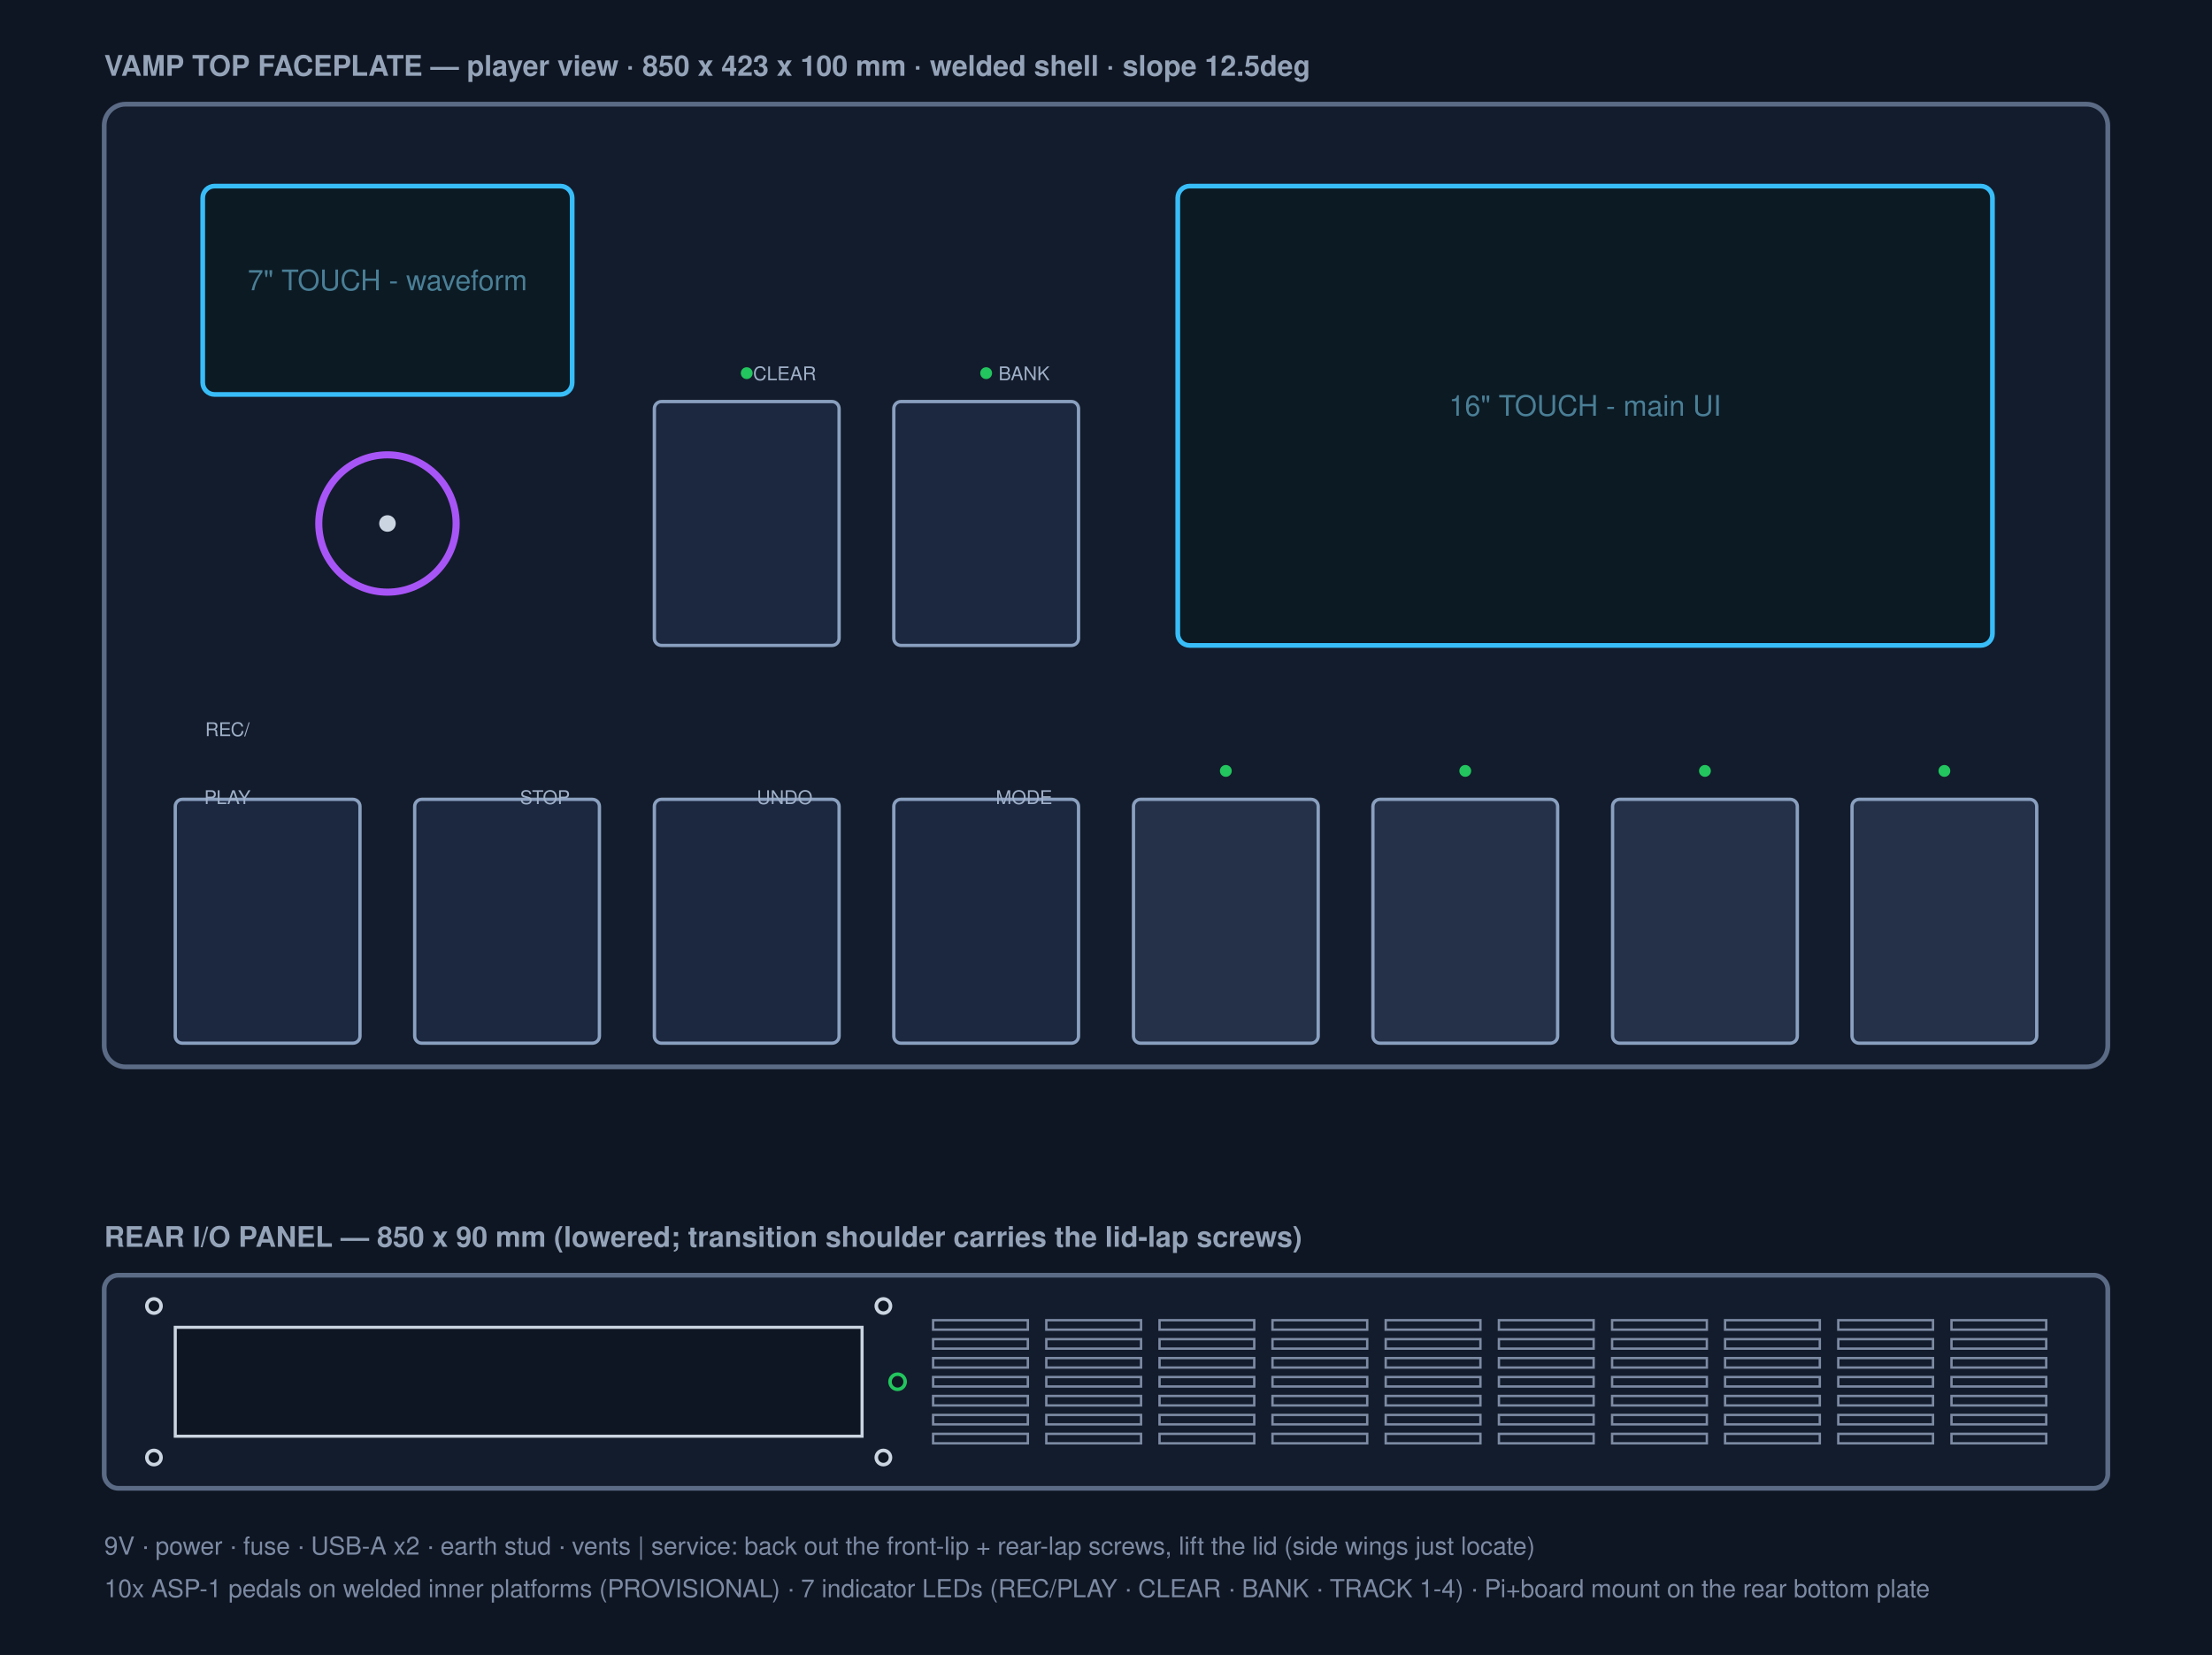
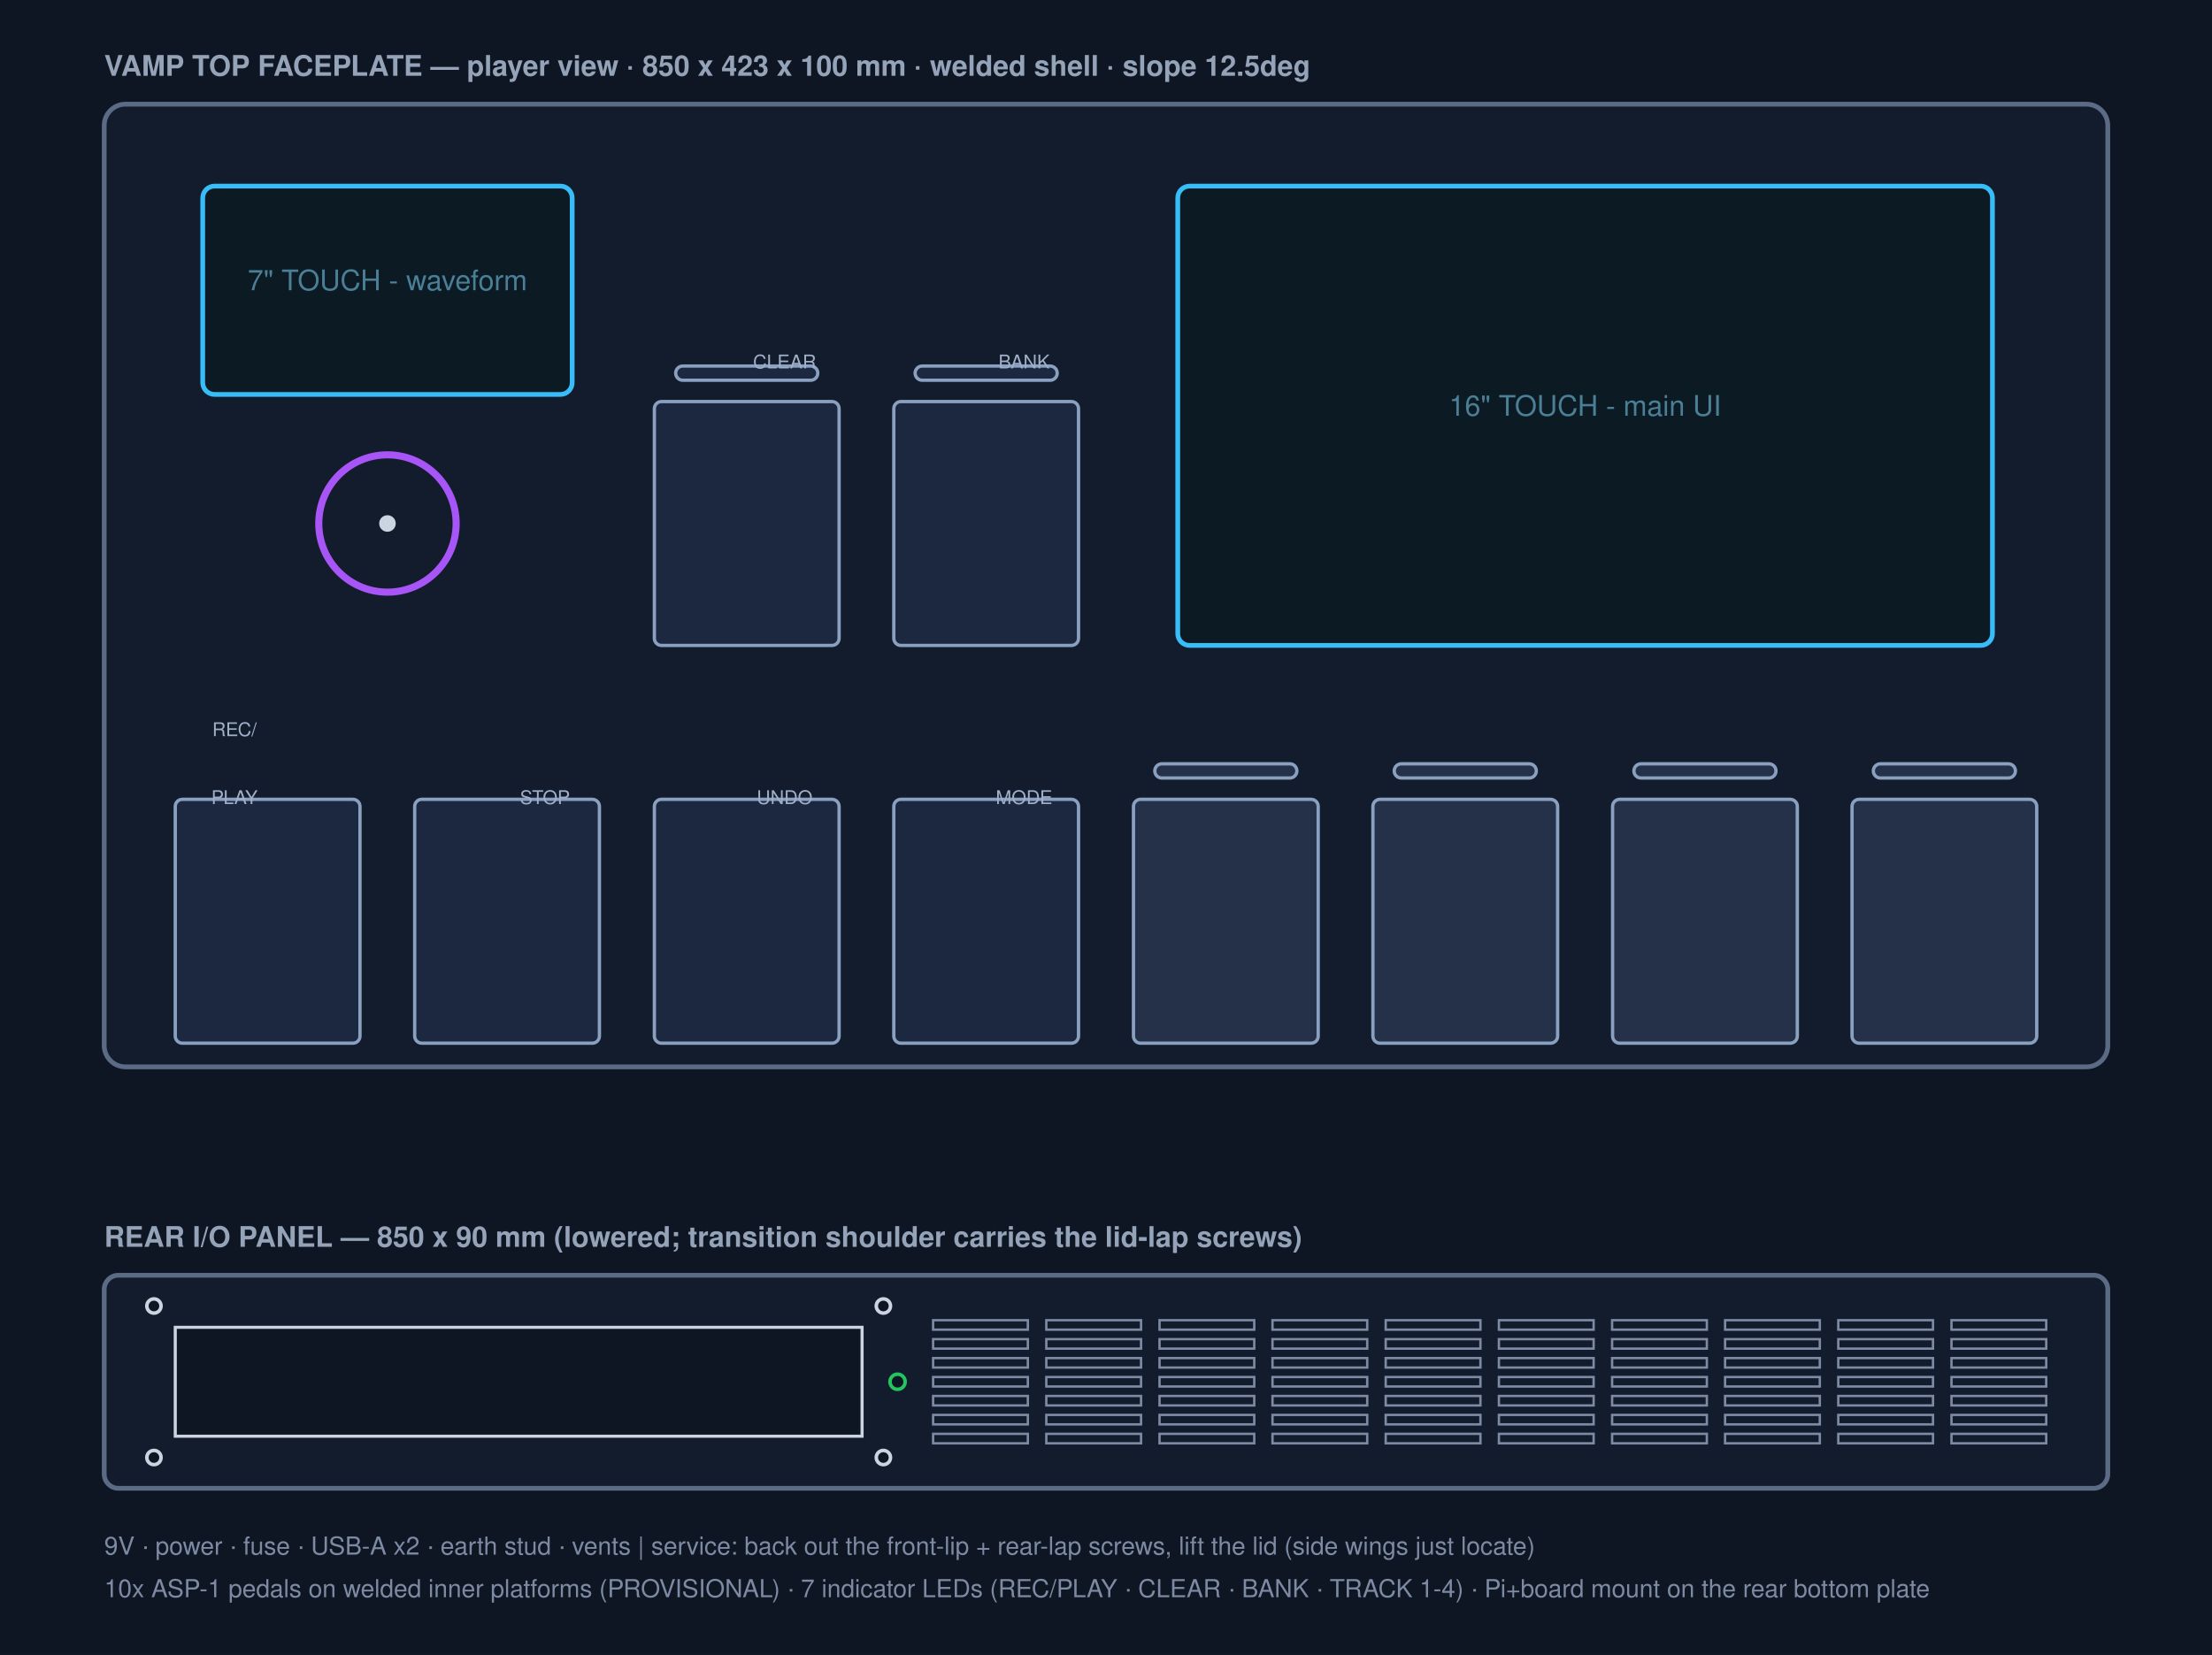
<svg xmlns="http://www.w3.org/2000/svg" viewBox="0 0 934 699" font-family="Helvetica,Arial,sans-serif">
  <rect width="934" height="699" fill="#0f1623" />
  <text x="44" y="32" fill="#94a3b8" font-size="12" font-weight="600">VAMP TOP FACEPLATE — player view · 850 x 423 x 100 mm · welded shell · slope 12.5deg</text>
  <rect x="44" y="44" width="846.0" height="406.6" rx="9" fill="#131c2c" stroke="#5b6b86" stroke-width="2" />
  <rect x="74.0" y="337.6" width="78.0" height="103.0" rx="3" fill="#1c2740" stroke="#8aa0c0" stroke-width="1.4" />
  <rect x="175.1" y="337.6" width="78.0" height="103.0" rx="3" fill="#1c2740" stroke="#8aa0c0" stroke-width="1.4" />
  <rect x="276.3" y="337.6" width="78.0" height="103.0" rx="3" fill="#1c2740" stroke="#8aa0c0" stroke-width="1.4" />
  <rect x="377.4" y="337.6" width="78.0" height="103.0" rx="3" fill="#1c2740" stroke="#8aa0c0" stroke-width="1.4" />
  <rect x="478.6" y="337.6" width="78.0" height="103.0" rx="3" fill="#243149" stroke="#8aa0c0" stroke-width="1.4" />
-   <circle cx="517.6" cy="325.6" r="2.5" fill="#22c55e" />
  <rect x="579.7" y="337.6" width="78.0" height="103.0" rx="3" fill="#243149" stroke="#8aa0c0" stroke-width="1.4" />
-   <circle cx="618.7" cy="325.6" r="2.5" fill="#22c55e" />
  <rect x="680.9" y="337.6" width="78.0" height="103.0" rx="3" fill="#243149" stroke="#8aa0c0" stroke-width="1.4" />
-   <circle cx="719.9" cy="325.6" r="2.5" fill="#22c55e" />
  <rect x="782.0" y="337.6" width="78.0" height="103.0" rx="3" fill="#243149" stroke="#8aa0c0" stroke-width="1.4" />
-   <circle cx="821.0" cy="325.6" r="2.5" fill="#22c55e" />
  <rect x="276.3" y="169.6" width="78.0" height="103.0" rx="3" fill="#1c2740" stroke="#8aa0c0" stroke-width="1.4" />
-   <circle cx="315.3" cy="157.6" r="2.5" fill="#22c55e" />
  <rect x="377.4" y="169.6" width="78.0" height="103.0" rx="3" fill="#1c2740" stroke="#8aa0c0" stroke-width="1.4" />
-   <circle cx="416.4" cy="157.6" r="2.5" fill="#22c55e" />
+   <rect x="487.6" y="322.6" width="60.0" height="6.0" rx="3" fill="#243149" stroke="#8aa0c0" stroke-width="1.4" />
+   <rect x="588.7" y="322.6" width="60.0" height="6.0" rx="3" fill="#243149" stroke="#8aa0c0" stroke-width="1.4" />
+   <rect x="689.9" y="322.6" width="60.0" height="6.0" rx="3" fill="#243149" stroke="#8aa0c0" stroke-width="1.4" />
+   <rect x="791.0" y="322.6" width="60.0" height="6.0" rx="3" fill="#243149" stroke="#8aa0c0" stroke-width="1.4" />
+   <rect x="285.3" y="154.6" width="60.0" height="6.0" rx="3" fill="#1c2740" stroke="#8aa0c0" stroke-width="1.4" />
+   <rect x="386.4" y="154.6" width="60.0" height="6.0" rx="3" fill="#1c2740" stroke="#8aa0c0" stroke-width="1.4" />
  <rect x="85.6" y="78.6" width="156.0" height="88.0" rx="5" fill="#0c1a24" stroke="#38bdf8" stroke-width="2" />
  <text x="163.6" y="122.6" fill="#4a7f96" font-size="12" text-anchor="middle">7" TOUCH - waveform</text>
  <rect x="497.3" y="78.6" width="344.0" height="194.0" rx="5" fill="#0c1a24" stroke="#38bdf8" stroke-width="2" />
  <text x="669.3" y="175.6" fill="#4a7f96" font-size="12" text-anchor="middle">16" TOUCH - main UI</text>
  <circle cx="163.6" cy="221.1" r="29.0" fill="none" stroke="#a855f7" stroke-width="3" />
  <circle cx="163.6" cy="221.1" r="3.5" fill="#cbd5e1" />
-   <text x="96.0" y="310.9" fill="#9fb0c8" font-size="8" text-anchor="middle">REC/</text>
-   <text x="96.0" y="339.6" fill="#9fb0c8" font-size="8" text-anchor="middle">PLAY</text>
+   <text x="99.0" y="310.9" fill="#9fb0c8" font-size="8" text-anchor="middle">REC/</text>
+   <text x="99.0" y="339.6" fill="#9fb0c8" font-size="8" text-anchor="middle">PLAY</text>
  <text x="230.1" y="339.6" fill="#9fb0c8" font-size="8" text-anchor="middle">STOP</text>
  <text x="331.3" y="339.6" fill="#9fb0c8" font-size="8" text-anchor="middle">UNDO</text>
  <text x="432.4" y="339.6" fill="#9fb0c8" font-size="8" text-anchor="middle">MODE</text>
-   <text x="331.3" y="160.6" fill="#9fb0c8" font-size="8" text-anchor="middle">CLEAR</text>
-   <text x="432.4" y="160.6" fill="#9fb0c8" font-size="8" text-anchor="middle">BANK</text>
+   <text x="331.3" y="155.6" fill="#9fb0c8" font-size="8" text-anchor="middle">CLEAR</text>
+   <text x="432.4" y="155.6" fill="#9fb0c8" font-size="8" text-anchor="middle">BANK</text>
  <text x="44" y="526.6" fill="#94a3b8" font-size="12" font-weight="600">REAR I/O PANEL — 850 x 90 mm (lowered; transition shoulder carries the lid-lap screws)</text>
  <rect x="44" y="538.6" width="846.0" height="90.0" rx="6" fill="#131c2c" stroke="#5b6b86" stroke-width="2" />
  <rect x="74.0" y="560.6" width="290.0" height="46.0" fill="#0f1623" stroke="#cbd5e1" stroke-width="1.3" />
  <circle cx="65.0" cy="615.6" r="3.0" fill="#0f1623" stroke="#cbd5e1" stroke-width="1.5" />
  <circle cx="65.0" cy="551.6" r="3.0" fill="#0f1623" stroke="#cbd5e1" stroke-width="1.5" />
  <circle cx="373.0" cy="615.6" r="3.0" fill="#0f1623" stroke="#cbd5e1" stroke-width="1.5" />
  <circle cx="373.0" cy="551.6" r="3.0" fill="#0f1623" stroke="#cbd5e1" stroke-width="1.5" />
  <circle cx="379.0" cy="583.6" r="3.2" fill="#0f1623" stroke="#22c55e" stroke-width="1.5" />
  <rect x="394.0" y="605.6" width="40.0" height="4.0" fill="none" stroke="#7c8aa3" stroke-width="1" />
  <rect x="441.8" y="605.6" width="40.0" height="4.0" fill="none" stroke="#7c8aa3" stroke-width="1" />
  <rect x="489.6" y="605.6" width="40.0" height="4.0" fill="none" stroke="#7c8aa3" stroke-width="1" />
  <rect x="537.3" y="605.6" width="40.0" height="4.0" fill="none" stroke="#7c8aa3" stroke-width="1" />
  <rect x="585.1" y="605.6" width="40.0" height="4.0" fill="none" stroke="#7c8aa3" stroke-width="1" />
  <rect x="632.9" y="605.6" width="40.0" height="4.0" fill="none" stroke="#7c8aa3" stroke-width="1" />
  <rect x="680.7" y="605.6" width="40.0" height="4.0" fill="none" stroke="#7c8aa3" stroke-width="1" />
  <rect x="728.4" y="605.6" width="40.0" height="4.0" fill="none" stroke="#7c8aa3" stroke-width="1" />
  <rect x="776.2" y="605.6" width="40.0" height="4.0" fill="none" stroke="#7c8aa3" stroke-width="1" />
  <rect x="824.0" y="605.6" width="40.0" height="4.0" fill="none" stroke="#7c8aa3" stroke-width="1" />
  <rect x="394.0" y="597.6" width="40.0" height="4.0" fill="none" stroke="#7c8aa3" stroke-width="1" />
  <rect x="441.8" y="597.6" width="40.0" height="4.0" fill="none" stroke="#7c8aa3" stroke-width="1" />
  <rect x="489.6" y="597.6" width="40.0" height="4.0" fill="none" stroke="#7c8aa3" stroke-width="1" />
  <rect x="537.3" y="597.6" width="40.0" height="4.0" fill="none" stroke="#7c8aa3" stroke-width="1" />
  <rect x="585.1" y="597.6" width="40.0" height="4.0" fill="none" stroke="#7c8aa3" stroke-width="1" />
  <rect x="632.9" y="597.6" width="40.0" height="4.0" fill="none" stroke="#7c8aa3" stroke-width="1" />
  <rect x="680.7" y="597.6" width="40.0" height="4.0" fill="none" stroke="#7c8aa3" stroke-width="1" />
  <rect x="728.4" y="597.6" width="40.0" height="4.0" fill="none" stroke="#7c8aa3" stroke-width="1" />
  <rect x="776.2" y="597.6" width="40.0" height="4.0" fill="none" stroke="#7c8aa3" stroke-width="1" />
  <rect x="824.0" y="597.6" width="40.0" height="4.0" fill="none" stroke="#7c8aa3" stroke-width="1" />
  <rect x="394.0" y="589.6" width="40.0" height="4.0" fill="none" stroke="#7c8aa3" stroke-width="1" />
  <rect x="441.8" y="589.6" width="40.0" height="4.0" fill="none" stroke="#7c8aa3" stroke-width="1" />
  <rect x="489.6" y="589.6" width="40.0" height="4.0" fill="none" stroke="#7c8aa3" stroke-width="1" />
  <rect x="537.3" y="589.6" width="40.0" height="4.0" fill="none" stroke="#7c8aa3" stroke-width="1" />
  <rect x="585.1" y="589.6" width="40.0" height="4.0" fill="none" stroke="#7c8aa3" stroke-width="1" />
  <rect x="632.9" y="589.6" width="40.0" height="4.0" fill="none" stroke="#7c8aa3" stroke-width="1" />
  <rect x="680.7" y="589.6" width="40.0" height="4.0" fill="none" stroke="#7c8aa3" stroke-width="1" />
  <rect x="728.4" y="589.6" width="40.0" height="4.0" fill="none" stroke="#7c8aa3" stroke-width="1" />
  <rect x="776.2" y="589.6" width="40.0" height="4.0" fill="none" stroke="#7c8aa3" stroke-width="1" />
  <rect x="824.0" y="589.6" width="40.0" height="4.0" fill="none" stroke="#7c8aa3" stroke-width="1" />
  <rect x="394.0" y="581.6" width="40.0" height="4.0" fill="none" stroke="#7c8aa3" stroke-width="1" />
  <rect x="441.8" y="581.6" width="40.0" height="4.0" fill="none" stroke="#7c8aa3" stroke-width="1" />
  <rect x="489.6" y="581.6" width="40.0" height="4.0" fill="none" stroke="#7c8aa3" stroke-width="1" />
  <rect x="537.3" y="581.6" width="40.0" height="4.0" fill="none" stroke="#7c8aa3" stroke-width="1" />
  <rect x="585.1" y="581.6" width="40.0" height="4.0" fill="none" stroke="#7c8aa3" stroke-width="1" />
  <rect x="632.9" y="581.6" width="40.0" height="4.0" fill="none" stroke="#7c8aa3" stroke-width="1" />
  <rect x="680.7" y="581.6" width="40.0" height="4.0" fill="none" stroke="#7c8aa3" stroke-width="1" />
  <rect x="728.4" y="581.6" width="40.0" height="4.0" fill="none" stroke="#7c8aa3" stroke-width="1" />
  <rect x="776.2" y="581.6" width="40.0" height="4.0" fill="none" stroke="#7c8aa3" stroke-width="1" />
  <rect x="824.0" y="581.6" width="40.0" height="4.0" fill="none" stroke="#7c8aa3" stroke-width="1" />
  <rect x="394.0" y="573.6" width="40.0" height="4.0" fill="none" stroke="#7c8aa3" stroke-width="1" />
  <rect x="441.8" y="573.6" width="40.0" height="4.0" fill="none" stroke="#7c8aa3" stroke-width="1" />
  <rect x="489.6" y="573.6" width="40.0" height="4.0" fill="none" stroke="#7c8aa3" stroke-width="1" />
  <rect x="537.3" y="573.6" width="40.0" height="4.0" fill="none" stroke="#7c8aa3" stroke-width="1" />
  <rect x="585.1" y="573.6" width="40.0" height="4.0" fill="none" stroke="#7c8aa3" stroke-width="1" />
  <rect x="632.9" y="573.6" width="40.0" height="4.0" fill="none" stroke="#7c8aa3" stroke-width="1" />
  <rect x="680.7" y="573.6" width="40.0" height="4.0" fill="none" stroke="#7c8aa3" stroke-width="1" />
  <rect x="728.4" y="573.6" width="40.0" height="4.0" fill="none" stroke="#7c8aa3" stroke-width="1" />
  <rect x="776.2" y="573.6" width="40.0" height="4.0" fill="none" stroke="#7c8aa3" stroke-width="1" />
  <rect x="824.0" y="573.6" width="40.0" height="4.0" fill="none" stroke="#7c8aa3" stroke-width="1" />
  <rect x="394.0" y="565.6" width="40.0" height="4.0" fill="none" stroke="#7c8aa3" stroke-width="1" />
  <rect x="441.8" y="565.6" width="40.0" height="4.0" fill="none" stroke="#7c8aa3" stroke-width="1" />
  <rect x="489.6" y="565.6" width="40.0" height="4.0" fill="none" stroke="#7c8aa3" stroke-width="1" />
  <rect x="537.3" y="565.6" width="40.0" height="4.0" fill="none" stroke="#7c8aa3" stroke-width="1" />
  <rect x="585.1" y="565.6" width="40.0" height="4.0" fill="none" stroke="#7c8aa3" stroke-width="1" />
  <rect x="632.9" y="565.6" width="40.0" height="4.0" fill="none" stroke="#7c8aa3" stroke-width="1" />
  <rect x="680.7" y="565.6" width="40.0" height="4.0" fill="none" stroke="#7c8aa3" stroke-width="1" />
  <rect x="728.4" y="565.6" width="40.0" height="4.0" fill="none" stroke="#7c8aa3" stroke-width="1" />
  <rect x="776.2" y="565.6" width="40.0" height="4.0" fill="none" stroke="#7c8aa3" stroke-width="1" />
  <rect x="824.0" y="565.6" width="40.0" height="4.0" fill="none" stroke="#7c8aa3" stroke-width="1" />
  <rect x="394.0" y="557.6" width="40.0" height="4.0" fill="none" stroke="#7c8aa3" stroke-width="1" />
  <rect x="441.8" y="557.6" width="40.0" height="4.0" fill="none" stroke="#7c8aa3" stroke-width="1" />
  <rect x="489.6" y="557.6" width="40.0" height="4.0" fill="none" stroke="#7c8aa3" stroke-width="1" />
  <rect x="537.3" y="557.6" width="40.0" height="4.0" fill="none" stroke="#7c8aa3" stroke-width="1" />
  <rect x="585.1" y="557.6" width="40.0" height="4.0" fill="none" stroke="#7c8aa3" stroke-width="1" />
  <rect x="632.9" y="557.6" width="40.0" height="4.0" fill="none" stroke="#7c8aa3" stroke-width="1" />
  <rect x="680.7" y="557.6" width="40.0" height="4.0" fill="none" stroke="#7c8aa3" stroke-width="1" />
  <rect x="728.4" y="557.6" width="40.0" height="4.0" fill="none" stroke="#7c8aa3" stroke-width="1" />
  <rect x="776.2" y="557.6" width="40.0" height="4.0" fill="none" stroke="#7c8aa3" stroke-width="1" />
  <rect x="824.0" y="557.6" width="40.0" height="4.0" fill="none" stroke="#7c8aa3" stroke-width="1" />
  <text x="44" y="656.6" fill="#7c8aa3" font-size="10.5">9V · power · fuse · USB-A x2 · earth stud · vents   |   service: back out the front-lip + rear-lap screws, lift the lid (side wings just locate)</text>
  <text x="44" y="674.6" fill="#7c8aa3" font-size="10.5">10x ASP-1 pedals on welded inner platforms (PROVISIONAL) · 7 indicator LEDs (REC/PLAY · CLEAR · BANK · TRACK 1-4) · Pi+board mount on the rear bottom plate</text>
</svg>
